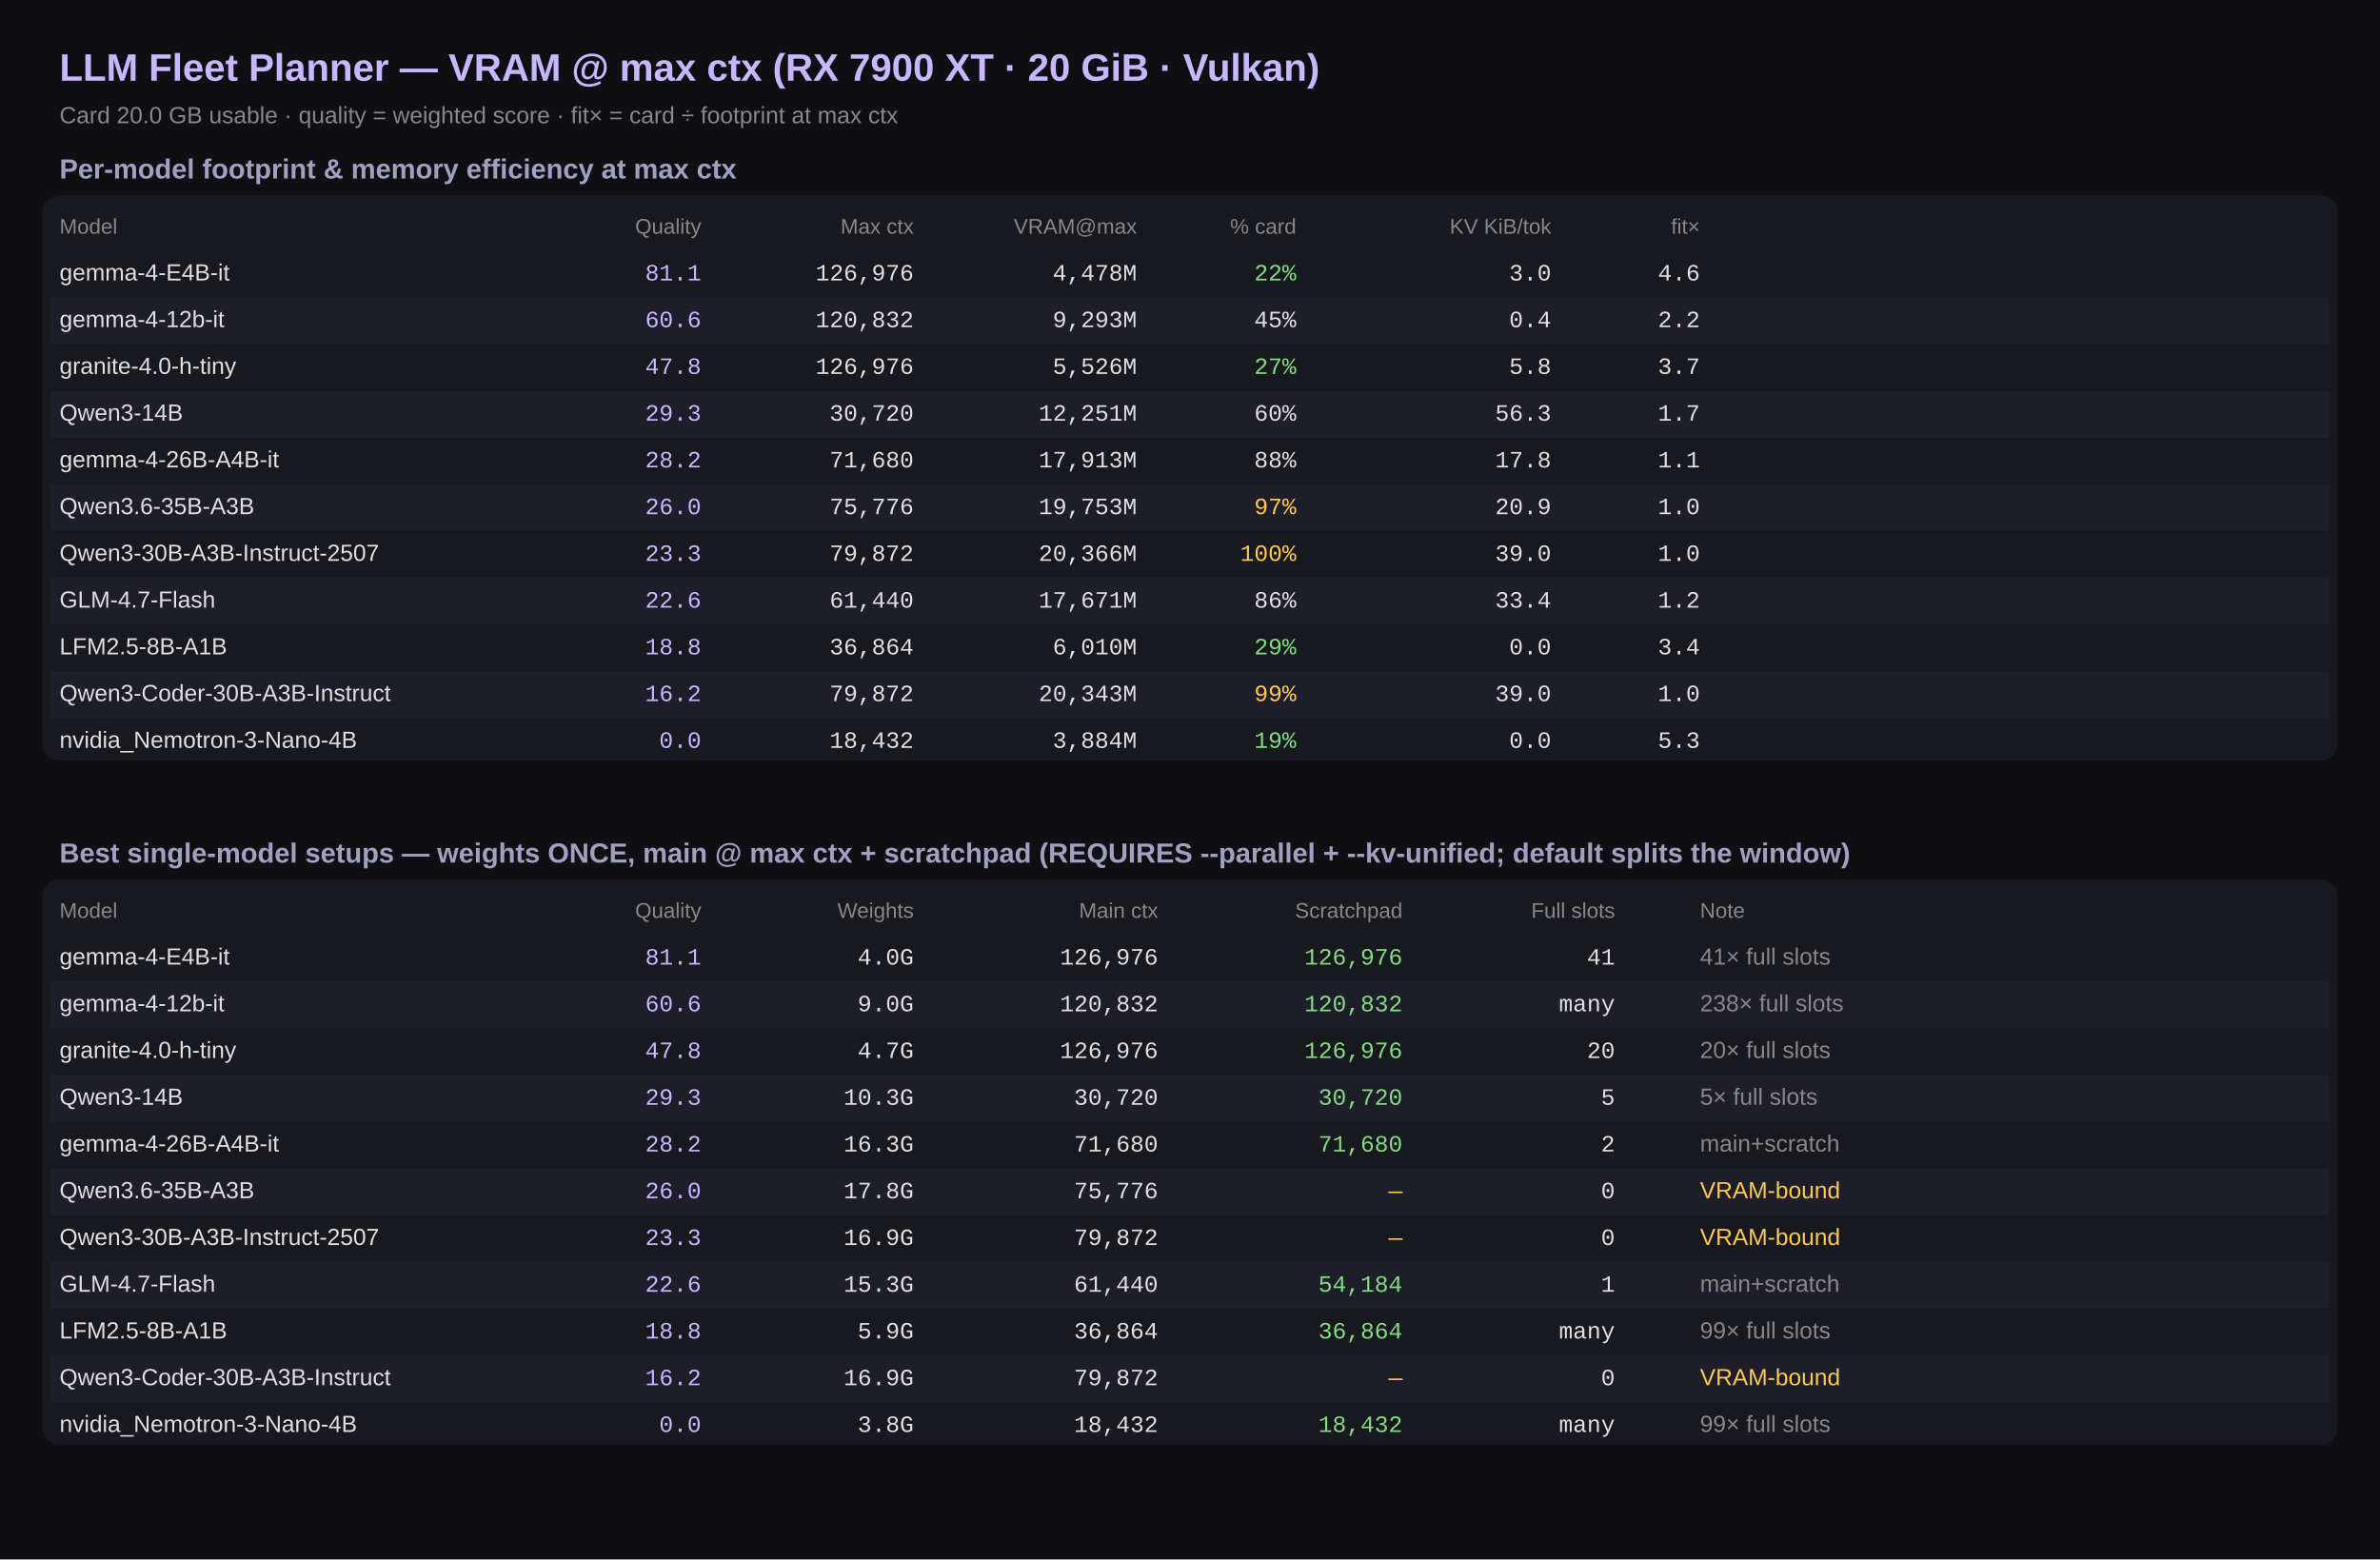
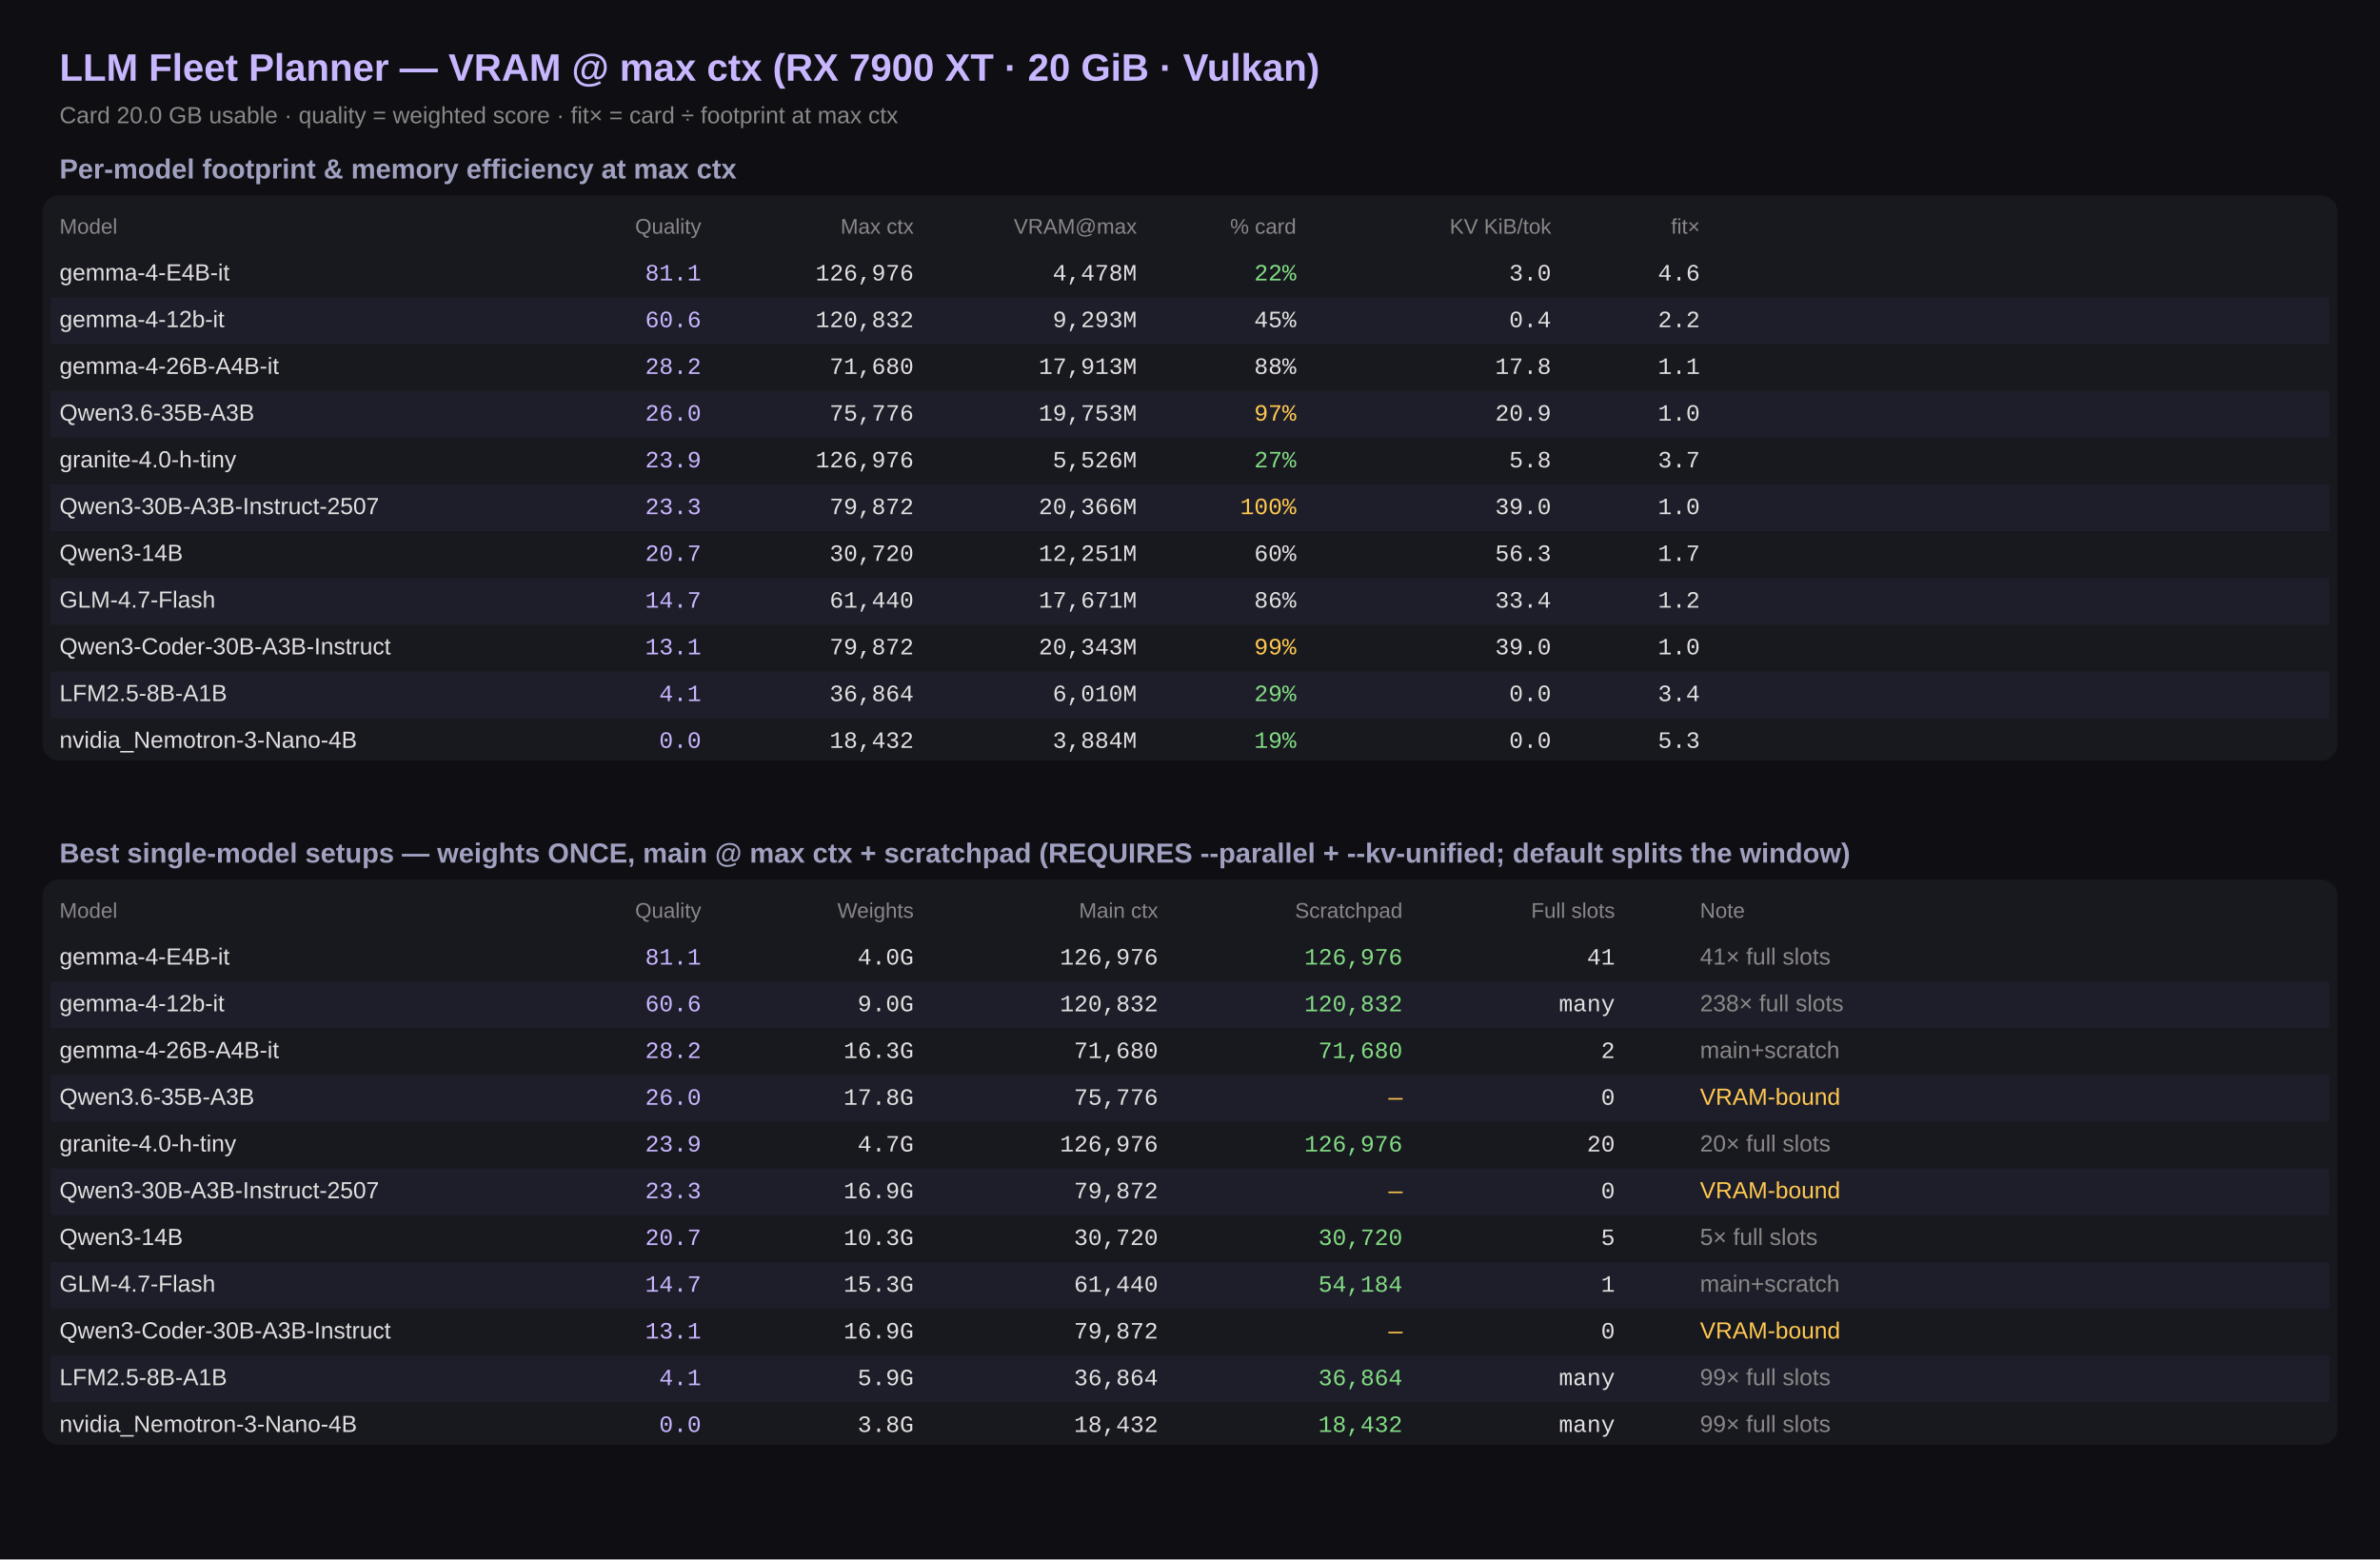
<svg xmlns="http://www.w3.org/2000/svg" width="1120" height="734">
  <rect width="1120" height="734" fill="#0f0f13" />
  <text x="28" y="38" fill="#c8b6ff" font-size="18" font-weight="700" text-anchor="start" font-family="'Segoe UI',Arial,sans-serif">LLM Fleet Planner — VRAM @ max ctx (RX 7900 XT · 20 GiB · Vulkan)</text>
  <text x="28" y="58" fill="#888" font-size="11" font-weight="normal" text-anchor="start" font-family="'Segoe UI',Arial,sans-serif">Card 20.0 GB usable · quality = weighted score · fit× = card ÷ footprint at max ctx</text>
  <text x="28" y="84" fill="#a0a0c0" font-size="13" font-weight="600" text-anchor="start" font-family="'Segoe UI',Arial,sans-serif">Per-model footprint &amp; memory efficiency at max ctx</text>
  <rect x="20" y="92" width="1080" height="266" fill="#18181f" rx="8" />
  <text x="28" y="110" fill="#888" font-size="10" font-weight="normal" text-anchor="start" font-family="'Segoe UI',Arial,sans-serif">Model</text>
  <text x="330" y="110" fill="#888" font-size="10" font-weight="normal" text-anchor="end" font-family="'Segoe UI',Arial,sans-serif">Quality</text>
  <text x="430" y="110" fill="#888" font-size="10" font-weight="normal" text-anchor="end" font-family="'Segoe UI',Arial,sans-serif">Max ctx</text>
  <text x="535" y="110" fill="#888" font-size="10" font-weight="normal" text-anchor="end" font-family="'Segoe UI',Arial,sans-serif">VRAM@max</text>
  <text x="610" y="110" fill="#888" font-size="10" font-weight="normal" text-anchor="end" font-family="'Segoe UI',Arial,sans-serif">% card</text>
  <text x="730" y="110" fill="#888" font-size="10" font-weight="normal" text-anchor="end" font-family="'Segoe UI',Arial,sans-serif">KV KiB/tok</text>
  <text x="800" y="110" fill="#888" font-size="10" font-weight="normal" text-anchor="end" font-family="'Segoe UI',Arial,sans-serif">fit×</text>
  <text x="28" y="132" fill="#e0e0e0" font-size="11" font-weight="normal" text-anchor="start" font-family="'Segoe UI',Arial,sans-serif">gemma-4-E4B-it</text>
  <text x="330" y="132" fill="#c8b6ff" font-size="11" font-weight="normal" text-anchor="end" font-family="'Consolas','Courier New',monospace">81.1</text>
  <text x="430" y="132" fill="#e0e0e0" font-size="11" font-weight="normal" text-anchor="end" font-family="'Consolas','Courier New',monospace">126,976</text>
  <text x="535" y="132" fill="#e0e0e0" font-size="11" font-weight="normal" text-anchor="end" font-family="'Consolas','Courier New',monospace">4,478M</text>
  <text x="610" y="132" fill="#82dc82" font-size="11" font-weight="normal" text-anchor="end" font-family="'Consolas','Courier New',monospace">22%</text>
  <text x="730" y="132" fill="#e0e0e0" font-size="11" font-weight="normal" text-anchor="end" font-family="'Consolas','Courier New',monospace">3.0</text>
  <text x="800" y="132" fill="#e0e0e0" font-size="11" font-weight="normal" text-anchor="end" font-family="'Consolas','Courier New',monospace">4.6</text>
  <rect x="24" y="140" width="1072" height="22" fill="#1e1e2a" rx="0" />
  <text x="28" y="154" fill="#e0e0e0" font-size="11" font-weight="normal" text-anchor="start" font-family="'Segoe UI',Arial,sans-serif">gemma-4-12b-it</text>
  <text x="330" y="154" fill="#c8b6ff" font-size="11" font-weight="normal" text-anchor="end" font-family="'Consolas','Courier New',monospace">60.6</text>
  <text x="430" y="154" fill="#e0e0e0" font-size="11" font-weight="normal" text-anchor="end" font-family="'Consolas','Courier New',monospace">120,832</text>
  <text x="535" y="154" fill="#e0e0e0" font-size="11" font-weight="normal" text-anchor="end" font-family="'Consolas','Courier New',monospace">9,293M</text>
  <text x="610" y="154" fill="#e0e0e0" font-size="11" font-weight="normal" text-anchor="end" font-family="'Consolas','Courier New',monospace">45%</text>
  <text x="730" y="154" fill="#e0e0e0" font-size="11" font-weight="normal" text-anchor="end" font-family="'Consolas','Courier New',monospace">0.4</text>
  <text x="800" y="154" fill="#e0e0e0" font-size="11" font-weight="normal" text-anchor="end" font-family="'Consolas','Courier New',monospace">2.2</text>
-   <text x="28" y="176" fill="#e0e0e0" font-size="11" font-weight="normal" text-anchor="start" font-family="'Segoe UI',Arial,sans-serif">granite-4.0-h-tiny</text>
-   <text x="330" y="176" fill="#c8b6ff" font-size="11" font-weight="normal" text-anchor="end" font-family="'Consolas','Courier New',monospace">47.8</text>
-   <text x="430" y="176" fill="#e0e0e0" font-size="11" font-weight="normal" text-anchor="end" font-family="'Consolas','Courier New',monospace">126,976</text>
-   <text x="535" y="176" fill="#e0e0e0" font-size="11" font-weight="normal" text-anchor="end" font-family="'Consolas','Courier New',monospace">5,526M</text>
-   <text x="610" y="176" fill="#82dc82" font-size="11" font-weight="normal" text-anchor="end" font-family="'Consolas','Courier New',monospace">27%</text>
-   <text x="730" y="176" fill="#e0e0e0" font-size="11" font-weight="normal" text-anchor="end" font-family="'Consolas','Courier New',monospace">5.8</text>
-   <text x="800" y="176" fill="#e0e0e0" font-size="11" font-weight="normal" text-anchor="end" font-family="'Consolas','Courier New',monospace">3.7</text>
+   <text x="28" y="176" fill="#e0e0e0" font-size="11" font-weight="normal" text-anchor="start" font-family="'Segoe UI',Arial,sans-serif">gemma-4-26B-A4B-it</text>
+   <text x="330" y="176" fill="#c8b6ff" font-size="11" font-weight="normal" text-anchor="end" font-family="'Consolas','Courier New',monospace">28.2</text>
+   <text x="430" y="176" fill="#e0e0e0" font-size="11" font-weight="normal" text-anchor="end" font-family="'Consolas','Courier New',monospace">71,680</text>
+   <text x="535" y="176" fill="#e0e0e0" font-size="11" font-weight="normal" text-anchor="end" font-family="'Consolas','Courier New',monospace">17,913M</text>
+   <text x="610" y="176" fill="#e0e0e0" font-size="11" font-weight="normal" text-anchor="end" font-family="'Consolas','Courier New',monospace">88%</text>
+   <text x="730" y="176" fill="#e0e0e0" font-size="11" font-weight="normal" text-anchor="end" font-family="'Consolas','Courier New',monospace">17.8</text>
+   <text x="800" y="176" fill="#e0e0e0" font-size="11" font-weight="normal" text-anchor="end" font-family="'Consolas','Courier New',monospace">1.1</text>
  <rect x="24" y="184" width="1072" height="22" fill="#1e1e2a" rx="0" />
-   <text x="28" y="198" fill="#e0e0e0" font-size="11" font-weight="normal" text-anchor="start" font-family="'Segoe UI',Arial,sans-serif">Qwen3-14B</text>
-   <text x="330" y="198" fill="#c8b6ff" font-size="11" font-weight="normal" text-anchor="end" font-family="'Consolas','Courier New',monospace">29.3</text>
-   <text x="430" y="198" fill="#e0e0e0" font-size="11" font-weight="normal" text-anchor="end" font-family="'Consolas','Courier New',monospace">30,720</text>
-   <text x="535" y="198" fill="#e0e0e0" font-size="11" font-weight="normal" text-anchor="end" font-family="'Consolas','Courier New',monospace">12,251M</text>
-   <text x="610" y="198" fill="#e0e0e0" font-size="11" font-weight="normal" text-anchor="end" font-family="'Consolas','Courier New',monospace">60%</text>
-   <text x="730" y="198" fill="#e0e0e0" font-size="11" font-weight="normal" text-anchor="end" font-family="'Consolas','Courier New',monospace">56.3</text>
-   <text x="800" y="198" fill="#e0e0e0" font-size="11" font-weight="normal" text-anchor="end" font-family="'Consolas','Courier New',monospace">1.7</text>
-   <text x="28" y="220" fill="#e0e0e0" font-size="11" font-weight="normal" text-anchor="start" font-family="'Segoe UI',Arial,sans-serif">gemma-4-26B-A4B-it</text>
-   <text x="330" y="220" fill="#c8b6ff" font-size="11" font-weight="normal" text-anchor="end" font-family="'Consolas','Courier New',monospace">28.2</text>
-   <text x="430" y="220" fill="#e0e0e0" font-size="11" font-weight="normal" text-anchor="end" font-family="'Consolas','Courier New',monospace">71,680</text>
-   <text x="535" y="220" fill="#e0e0e0" font-size="11" font-weight="normal" text-anchor="end" font-family="'Consolas','Courier New',monospace">17,913M</text>
-   <text x="610" y="220" fill="#e0e0e0" font-size="11" font-weight="normal" text-anchor="end" font-family="'Consolas','Courier New',monospace">88%</text>
-   <text x="730" y="220" fill="#e0e0e0" font-size="11" font-weight="normal" text-anchor="end" font-family="'Consolas','Courier New',monospace">17.8</text>
-   <text x="800" y="220" fill="#e0e0e0" font-size="11" font-weight="normal" text-anchor="end" font-family="'Consolas','Courier New',monospace">1.1</text>
+   <text x="28" y="198" fill="#e0e0e0" font-size="11" font-weight="normal" text-anchor="start" font-family="'Segoe UI',Arial,sans-serif">Qwen3.6-35B-A3B</text>
+   <text x="330" y="198" fill="#c8b6ff" font-size="11" font-weight="normal" text-anchor="end" font-family="'Consolas','Courier New',monospace">26.0</text>
+   <text x="430" y="198" fill="#e0e0e0" font-size="11" font-weight="normal" text-anchor="end" font-family="'Consolas','Courier New',monospace">75,776</text>
+   <text x="535" y="198" fill="#e0e0e0" font-size="11" font-weight="normal" text-anchor="end" font-family="'Consolas','Courier New',monospace">19,753M</text>
+   <text x="610" y="198" fill="#ffc850" font-size="11" font-weight="normal" text-anchor="end" font-family="'Consolas','Courier New',monospace">97%</text>
+   <text x="730" y="198" fill="#e0e0e0" font-size="11" font-weight="normal" text-anchor="end" font-family="'Consolas','Courier New',monospace">20.9</text>
+   <text x="800" y="198" fill="#e0e0e0" font-size="11" font-weight="normal" text-anchor="end" font-family="'Consolas','Courier New',monospace">1.0</text>
+   <text x="28" y="220" fill="#e0e0e0" font-size="11" font-weight="normal" text-anchor="start" font-family="'Segoe UI',Arial,sans-serif">granite-4.0-h-tiny</text>
+   <text x="330" y="220" fill="#c8b6ff" font-size="11" font-weight="normal" text-anchor="end" font-family="'Consolas','Courier New',monospace">23.9</text>
+   <text x="430" y="220" fill="#e0e0e0" font-size="11" font-weight="normal" text-anchor="end" font-family="'Consolas','Courier New',monospace">126,976</text>
+   <text x="535" y="220" fill="#e0e0e0" font-size="11" font-weight="normal" text-anchor="end" font-family="'Consolas','Courier New',monospace">5,526M</text>
+   <text x="610" y="220" fill="#82dc82" font-size="11" font-weight="normal" text-anchor="end" font-family="'Consolas','Courier New',monospace">27%</text>
+   <text x="730" y="220" fill="#e0e0e0" font-size="11" font-weight="normal" text-anchor="end" font-family="'Consolas','Courier New',monospace">5.8</text>
+   <text x="800" y="220" fill="#e0e0e0" font-size="11" font-weight="normal" text-anchor="end" font-family="'Consolas','Courier New',monospace">3.7</text>
  <rect x="24" y="228" width="1072" height="22" fill="#1e1e2a" rx="0" />
-   <text x="28" y="242" fill="#e0e0e0" font-size="11" font-weight="normal" text-anchor="start" font-family="'Segoe UI',Arial,sans-serif">Qwen3.6-35B-A3B</text>
-   <text x="330" y="242" fill="#c8b6ff" font-size="11" font-weight="normal" text-anchor="end" font-family="'Consolas','Courier New',monospace">26.0</text>
-   <text x="430" y="242" fill="#e0e0e0" font-size="11" font-weight="normal" text-anchor="end" font-family="'Consolas','Courier New',monospace">75,776</text>
-   <text x="535" y="242" fill="#e0e0e0" font-size="11" font-weight="normal" text-anchor="end" font-family="'Consolas','Courier New',monospace">19,753M</text>
-   <text x="610" y="242" fill="#ffc850" font-size="11" font-weight="normal" text-anchor="end" font-family="'Consolas','Courier New',monospace">97%</text>
-   <text x="730" y="242" fill="#e0e0e0" font-size="11" font-weight="normal" text-anchor="end" font-family="'Consolas','Courier New',monospace">20.9</text>
+   <text x="28" y="242" fill="#e0e0e0" font-size="11" font-weight="normal" text-anchor="start" font-family="'Segoe UI',Arial,sans-serif">Qwen3-30B-A3B-Instruct-2507</text>
+   <text x="330" y="242" fill="#c8b6ff" font-size="11" font-weight="normal" text-anchor="end" font-family="'Consolas','Courier New',monospace">23.3</text>
+   <text x="430" y="242" fill="#e0e0e0" font-size="11" font-weight="normal" text-anchor="end" font-family="'Consolas','Courier New',monospace">79,872</text>
+   <text x="535" y="242" fill="#e0e0e0" font-size="11" font-weight="normal" text-anchor="end" font-family="'Consolas','Courier New',monospace">20,366M</text>
+   <text x="610" y="242" fill="#ffc850" font-size="11" font-weight="normal" text-anchor="end" font-family="'Consolas','Courier New',monospace">100%</text>
+   <text x="730" y="242" fill="#e0e0e0" font-size="11" font-weight="normal" text-anchor="end" font-family="'Consolas','Courier New',monospace">39.0</text>
  <text x="800" y="242" fill="#e0e0e0" font-size="11" font-weight="normal" text-anchor="end" font-family="'Consolas','Courier New',monospace">1.0</text>
-   <text x="28" y="264" fill="#e0e0e0" font-size="11" font-weight="normal" text-anchor="start" font-family="'Segoe UI',Arial,sans-serif">Qwen3-30B-A3B-Instruct-2507</text>
-   <text x="330" y="264" fill="#c8b6ff" font-size="11" font-weight="normal" text-anchor="end" font-family="'Consolas','Courier New',monospace">23.3</text>
-   <text x="430" y="264" fill="#e0e0e0" font-size="11" font-weight="normal" text-anchor="end" font-family="'Consolas','Courier New',monospace">79,872</text>
-   <text x="535" y="264" fill="#e0e0e0" font-size="11" font-weight="normal" text-anchor="end" font-family="'Consolas','Courier New',monospace">20,366M</text>
-   <text x="610" y="264" fill="#ffc850" font-size="11" font-weight="normal" text-anchor="end" font-family="'Consolas','Courier New',monospace">100%</text>
-   <text x="730" y="264" fill="#e0e0e0" font-size="11" font-weight="normal" text-anchor="end" font-family="'Consolas','Courier New',monospace">39.0</text>
-   <text x="800" y="264" fill="#e0e0e0" font-size="11" font-weight="normal" text-anchor="end" font-family="'Consolas','Courier New',monospace">1.0</text>
+   <text x="28" y="264" fill="#e0e0e0" font-size="11" font-weight="normal" text-anchor="start" font-family="'Segoe UI',Arial,sans-serif">Qwen3-14B</text>
+   <text x="330" y="264" fill="#c8b6ff" font-size="11" font-weight="normal" text-anchor="end" font-family="'Consolas','Courier New',monospace">20.7</text>
+   <text x="430" y="264" fill="#e0e0e0" font-size="11" font-weight="normal" text-anchor="end" font-family="'Consolas','Courier New',monospace">30,720</text>
+   <text x="535" y="264" fill="#e0e0e0" font-size="11" font-weight="normal" text-anchor="end" font-family="'Consolas','Courier New',monospace">12,251M</text>
+   <text x="610" y="264" fill="#e0e0e0" font-size="11" font-weight="normal" text-anchor="end" font-family="'Consolas','Courier New',monospace">60%</text>
+   <text x="730" y="264" fill="#e0e0e0" font-size="11" font-weight="normal" text-anchor="end" font-family="'Consolas','Courier New',monospace">56.3</text>
+   <text x="800" y="264" fill="#e0e0e0" font-size="11" font-weight="normal" text-anchor="end" font-family="'Consolas','Courier New',monospace">1.7</text>
  <rect x="24" y="272" width="1072" height="22" fill="#1e1e2a" rx="0" />
  <text x="28" y="286" fill="#e0e0e0" font-size="11" font-weight="normal" text-anchor="start" font-family="'Segoe UI',Arial,sans-serif">GLM-4.7-Flash</text>
-   <text x="330" y="286" fill="#c8b6ff" font-size="11" font-weight="normal" text-anchor="end" font-family="'Consolas','Courier New',monospace">22.6</text>
+   <text x="330" y="286" fill="#c8b6ff" font-size="11" font-weight="normal" text-anchor="end" font-family="'Consolas','Courier New',monospace">14.7</text>
  <text x="430" y="286" fill="#e0e0e0" font-size="11" font-weight="normal" text-anchor="end" font-family="'Consolas','Courier New',monospace">61,440</text>
  <text x="535" y="286" fill="#e0e0e0" font-size="11" font-weight="normal" text-anchor="end" font-family="'Consolas','Courier New',monospace">17,671M</text>
  <text x="610" y="286" fill="#e0e0e0" font-size="11" font-weight="normal" text-anchor="end" font-family="'Consolas','Courier New',monospace">86%</text>
  <text x="730" y="286" fill="#e0e0e0" font-size="11" font-weight="normal" text-anchor="end" font-family="'Consolas','Courier New',monospace">33.4</text>
  <text x="800" y="286" fill="#e0e0e0" font-size="11" font-weight="normal" text-anchor="end" font-family="'Consolas','Courier New',monospace">1.2</text>
-   <text x="28" y="308" fill="#e0e0e0" font-size="11" font-weight="normal" text-anchor="start" font-family="'Segoe UI',Arial,sans-serif">LFM2.5-8B-A1B</text>
-   <text x="330" y="308" fill="#c8b6ff" font-size="11" font-weight="normal" text-anchor="end" font-family="'Consolas','Courier New',monospace">18.8</text>
-   <text x="430" y="308" fill="#e0e0e0" font-size="11" font-weight="normal" text-anchor="end" font-family="'Consolas','Courier New',monospace">36,864</text>
-   <text x="535" y="308" fill="#e0e0e0" font-size="11" font-weight="normal" text-anchor="end" font-family="'Consolas','Courier New',monospace">6,010M</text>
-   <text x="610" y="308" fill="#82dc82" font-size="11" font-weight="normal" text-anchor="end" font-family="'Consolas','Courier New',monospace">29%</text>
-   <text x="730" y="308" fill="#e0e0e0" font-size="11" font-weight="normal" text-anchor="end" font-family="'Consolas','Courier New',monospace">0.0</text>
-   <text x="800" y="308" fill="#e0e0e0" font-size="11" font-weight="normal" text-anchor="end" font-family="'Consolas','Courier New',monospace">3.4</text>
+   <text x="28" y="308" fill="#e0e0e0" font-size="11" font-weight="normal" text-anchor="start" font-family="'Segoe UI',Arial,sans-serif">Qwen3-Coder-30B-A3B-Instruct</text>
+   <text x="330" y="308" fill="#c8b6ff" font-size="11" font-weight="normal" text-anchor="end" font-family="'Consolas','Courier New',monospace">13.1</text>
+   <text x="430" y="308" fill="#e0e0e0" font-size="11" font-weight="normal" text-anchor="end" font-family="'Consolas','Courier New',monospace">79,872</text>
+   <text x="535" y="308" fill="#e0e0e0" font-size="11" font-weight="normal" text-anchor="end" font-family="'Consolas','Courier New',monospace">20,343M</text>
+   <text x="610" y="308" fill="#ffc850" font-size="11" font-weight="normal" text-anchor="end" font-family="'Consolas','Courier New',monospace">99%</text>
+   <text x="730" y="308" fill="#e0e0e0" font-size="11" font-weight="normal" text-anchor="end" font-family="'Consolas','Courier New',monospace">39.0</text>
+   <text x="800" y="308" fill="#e0e0e0" font-size="11" font-weight="normal" text-anchor="end" font-family="'Consolas','Courier New',monospace">1.0</text>
  <rect x="24" y="316" width="1072" height="22" fill="#1e1e2a" rx="0" />
-   <text x="28" y="330" fill="#e0e0e0" font-size="11" font-weight="normal" text-anchor="start" font-family="'Segoe UI',Arial,sans-serif">Qwen3-Coder-30B-A3B-Instruct</text>
-   <text x="330" y="330" fill="#c8b6ff" font-size="11" font-weight="normal" text-anchor="end" font-family="'Consolas','Courier New',monospace">16.2</text>
-   <text x="430" y="330" fill="#e0e0e0" font-size="11" font-weight="normal" text-anchor="end" font-family="'Consolas','Courier New',monospace">79,872</text>
-   <text x="535" y="330" fill="#e0e0e0" font-size="11" font-weight="normal" text-anchor="end" font-family="'Consolas','Courier New',monospace">20,343M</text>
-   <text x="610" y="330" fill="#ffc850" font-size="11" font-weight="normal" text-anchor="end" font-family="'Consolas','Courier New',monospace">99%</text>
-   <text x="730" y="330" fill="#e0e0e0" font-size="11" font-weight="normal" text-anchor="end" font-family="'Consolas','Courier New',monospace">39.0</text>
-   <text x="800" y="330" fill="#e0e0e0" font-size="11" font-weight="normal" text-anchor="end" font-family="'Consolas','Courier New',monospace">1.0</text>
+   <text x="28" y="330" fill="#e0e0e0" font-size="11" font-weight="normal" text-anchor="start" font-family="'Segoe UI',Arial,sans-serif">LFM2.5-8B-A1B</text>
+   <text x="330" y="330" fill="#c8b6ff" font-size="11" font-weight="normal" text-anchor="end" font-family="'Consolas','Courier New',monospace">4.1</text>
+   <text x="430" y="330" fill="#e0e0e0" font-size="11" font-weight="normal" text-anchor="end" font-family="'Consolas','Courier New',monospace">36,864</text>
+   <text x="535" y="330" fill="#e0e0e0" font-size="11" font-weight="normal" text-anchor="end" font-family="'Consolas','Courier New',monospace">6,010M</text>
+   <text x="610" y="330" fill="#82dc82" font-size="11" font-weight="normal" text-anchor="end" font-family="'Consolas','Courier New',monospace">29%</text>
+   <text x="730" y="330" fill="#e0e0e0" font-size="11" font-weight="normal" text-anchor="end" font-family="'Consolas','Courier New',monospace">0.0</text>
+   <text x="800" y="330" fill="#e0e0e0" font-size="11" font-weight="normal" text-anchor="end" font-family="'Consolas','Courier New',monospace">3.4</text>
  <text x="28" y="352" fill="#e0e0e0" font-size="11" font-weight="normal" text-anchor="start" font-family="'Segoe UI',Arial,sans-serif">nvidia_Nemotron-3-Nano-4B</text>
  <text x="330" y="352" fill="#c8b6ff" font-size="11" font-weight="normal" text-anchor="end" font-family="'Consolas','Courier New',monospace">0.0</text>
  <text x="430" y="352" fill="#e0e0e0" font-size="11" font-weight="normal" text-anchor="end" font-family="'Consolas','Courier New',monospace">18,432</text>
  <text x="535" y="352" fill="#e0e0e0" font-size="11" font-weight="normal" text-anchor="end" font-family="'Consolas','Courier New',monospace">3,884M</text>
  <text x="610" y="352" fill="#82dc82" font-size="11" font-weight="normal" text-anchor="end" font-family="'Consolas','Courier New',monospace">19%</text>
  <text x="730" y="352" fill="#e0e0e0" font-size="11" font-weight="normal" text-anchor="end" font-family="'Consolas','Courier New',monospace">0.0</text>
  <text x="800" y="352" fill="#e0e0e0" font-size="11" font-weight="normal" text-anchor="end" font-family="'Consolas','Courier New',monospace">5.3</text>
  <text x="28" y="406" fill="#a0a0c0" font-size="13" font-weight="600" text-anchor="start" font-family="'Segoe UI',Arial,sans-serif">Best single-model setups — weights ONCE, main @ max ctx + scratchpad (REQUIRES --parallel + --kv-unified; default splits the window)</text>
  <rect x="20" y="414" width="1080" height="266" fill="#18181f" rx="8" />
  <text x="28" y="432" fill="#888" font-size="10" font-weight="normal" text-anchor="start" font-family="'Segoe UI',Arial,sans-serif">Model</text>
  <text x="330" y="432" fill="#888" font-size="10" font-weight="normal" text-anchor="end" font-family="'Segoe UI',Arial,sans-serif">Quality</text>
  <text x="430" y="432" fill="#888" font-size="10" font-weight="normal" text-anchor="end" font-family="'Segoe UI',Arial,sans-serif">Weights</text>
  <text x="545" y="432" fill="#888" font-size="10" font-weight="normal" text-anchor="end" font-family="'Segoe UI',Arial,sans-serif">Main ctx</text>
  <text x="660" y="432" fill="#888" font-size="10" font-weight="normal" text-anchor="end" font-family="'Segoe UI',Arial,sans-serif">Scratchpad</text>
  <text x="760" y="432" fill="#888" font-size="10" font-weight="normal" text-anchor="end" font-family="'Segoe UI',Arial,sans-serif">Full slots</text>
  <text x="800" y="432" fill="#888" font-size="10" font-weight="normal" text-anchor="start" font-family="'Segoe UI',Arial,sans-serif">Note</text>
  <text x="28" y="454" fill="#e0e0e0" font-size="11" font-weight="normal" text-anchor="start" font-family="'Segoe UI',Arial,sans-serif">gemma-4-E4B-it</text>
  <text x="330" y="454" fill="#c8b6ff" font-size="11" font-weight="normal" text-anchor="end" font-family="'Consolas','Courier New',monospace">81.1</text>
  <text x="430" y="454" fill="#e0e0e0" font-size="11" font-weight="normal" text-anchor="end" font-family="'Consolas','Courier New',monospace">4.0G</text>
  <text x="545" y="454" fill="#e0e0e0" font-size="11" font-weight="normal" text-anchor="end" font-family="'Consolas','Courier New',monospace">126,976</text>
  <text x="660" y="454" fill="#82dc82" font-size="11" font-weight="normal" text-anchor="end" font-family="'Consolas','Courier New',monospace">126,976</text>
  <text x="760" y="454" fill="#e0e0e0" font-size="11" font-weight="normal" text-anchor="end" font-family="'Consolas','Courier New',monospace">41</text>
  <text x="800" y="454" fill="#888" font-size="11" font-weight="normal" text-anchor="start" font-family="'Segoe UI',Arial,sans-serif">41× full slots</text>
  <rect x="24" y="462" width="1072" height="22" fill="#1e1e2a" rx="0" />
  <text x="28" y="476" fill="#e0e0e0" font-size="11" font-weight="normal" text-anchor="start" font-family="'Segoe UI',Arial,sans-serif">gemma-4-12b-it</text>
  <text x="330" y="476" fill="#c8b6ff" font-size="11" font-weight="normal" text-anchor="end" font-family="'Consolas','Courier New',monospace">60.6</text>
  <text x="430" y="476" fill="#e0e0e0" font-size="11" font-weight="normal" text-anchor="end" font-family="'Consolas','Courier New',monospace">9.0G</text>
  <text x="545" y="476" fill="#e0e0e0" font-size="11" font-weight="normal" text-anchor="end" font-family="'Consolas','Courier New',monospace">120,832</text>
  <text x="660" y="476" fill="#82dc82" font-size="11" font-weight="normal" text-anchor="end" font-family="'Consolas','Courier New',monospace">120,832</text>
  <text x="760" y="476" fill="#e0e0e0" font-size="11" font-weight="normal" text-anchor="end" font-family="'Consolas','Courier New',monospace">many</text>
  <text x="800" y="476" fill="#888" font-size="11" font-weight="normal" text-anchor="start" font-family="'Segoe UI',Arial,sans-serif">238× full slots</text>
-   <text x="28" y="498" fill="#e0e0e0" font-size="11" font-weight="normal" text-anchor="start" font-family="'Segoe UI',Arial,sans-serif">granite-4.0-h-tiny</text>
-   <text x="330" y="498" fill="#c8b6ff" font-size="11" font-weight="normal" text-anchor="end" font-family="'Consolas','Courier New',monospace">47.8</text>
-   <text x="430" y="498" fill="#e0e0e0" font-size="11" font-weight="normal" text-anchor="end" font-family="'Consolas','Courier New',monospace">4.7G</text>
-   <text x="545" y="498" fill="#e0e0e0" font-size="11" font-weight="normal" text-anchor="end" font-family="'Consolas','Courier New',monospace">126,976</text>
-   <text x="660" y="498" fill="#82dc82" font-size="11" font-weight="normal" text-anchor="end" font-family="'Consolas','Courier New',monospace">126,976</text>
-   <text x="760" y="498" fill="#e0e0e0" font-size="11" font-weight="normal" text-anchor="end" font-family="'Consolas','Courier New',monospace">20</text>
-   <text x="800" y="498" fill="#888" font-size="11" font-weight="normal" text-anchor="start" font-family="'Segoe UI',Arial,sans-serif">20× full slots</text>
+   <text x="28" y="498" fill="#e0e0e0" font-size="11" font-weight="normal" text-anchor="start" font-family="'Segoe UI',Arial,sans-serif">gemma-4-26B-A4B-it</text>
+   <text x="330" y="498" fill="#c8b6ff" font-size="11" font-weight="normal" text-anchor="end" font-family="'Consolas','Courier New',monospace">28.2</text>
+   <text x="430" y="498" fill="#e0e0e0" font-size="11" font-weight="normal" text-anchor="end" font-family="'Consolas','Courier New',monospace">16.3G</text>
+   <text x="545" y="498" fill="#e0e0e0" font-size="11" font-weight="normal" text-anchor="end" font-family="'Consolas','Courier New',monospace">71,680</text>
+   <text x="660" y="498" fill="#82dc82" font-size="11" font-weight="normal" text-anchor="end" font-family="'Consolas','Courier New',monospace">71,680</text>
+   <text x="760" y="498" fill="#e0e0e0" font-size="11" font-weight="normal" text-anchor="end" font-family="'Consolas','Courier New',monospace">2</text>
+   <text x="800" y="498" fill="#888" font-size="11" font-weight="normal" text-anchor="start" font-family="'Segoe UI',Arial,sans-serif">main+scratch</text>
  <rect x="24" y="506" width="1072" height="22" fill="#1e1e2a" rx="0" />
-   <text x="28" y="520" fill="#e0e0e0" font-size="11" font-weight="normal" text-anchor="start" font-family="'Segoe UI',Arial,sans-serif">Qwen3-14B</text>
-   <text x="330" y="520" fill="#c8b6ff" font-size="11" font-weight="normal" text-anchor="end" font-family="'Consolas','Courier New',monospace">29.3</text>
-   <text x="430" y="520" fill="#e0e0e0" font-size="11" font-weight="normal" text-anchor="end" font-family="'Consolas','Courier New',monospace">10.3G</text>
-   <text x="545" y="520" fill="#e0e0e0" font-size="11" font-weight="normal" text-anchor="end" font-family="'Consolas','Courier New',monospace">30,720</text>
-   <text x="660" y="520" fill="#82dc82" font-size="11" font-weight="normal" text-anchor="end" font-family="'Consolas','Courier New',monospace">30,720</text>
-   <text x="760" y="520" fill="#e0e0e0" font-size="11" font-weight="normal" text-anchor="end" font-family="'Consolas','Courier New',monospace">5</text>
-   <text x="800" y="520" fill="#888" font-size="11" font-weight="normal" text-anchor="start" font-family="'Segoe UI',Arial,sans-serif">5× full slots</text>
-   <text x="28" y="542" fill="#e0e0e0" font-size="11" font-weight="normal" text-anchor="start" font-family="'Segoe UI',Arial,sans-serif">gemma-4-26B-A4B-it</text>
-   <text x="330" y="542" fill="#c8b6ff" font-size="11" font-weight="normal" text-anchor="end" font-family="'Consolas','Courier New',monospace">28.2</text>
-   <text x="430" y="542" fill="#e0e0e0" font-size="11" font-weight="normal" text-anchor="end" font-family="'Consolas','Courier New',monospace">16.3G</text>
-   <text x="545" y="542" fill="#e0e0e0" font-size="11" font-weight="normal" text-anchor="end" font-family="'Consolas','Courier New',monospace">71,680</text>
-   <text x="660" y="542" fill="#82dc82" font-size="11" font-weight="normal" text-anchor="end" font-family="'Consolas','Courier New',monospace">71,680</text>
-   <text x="760" y="542" fill="#e0e0e0" font-size="11" font-weight="normal" text-anchor="end" font-family="'Consolas','Courier New',monospace">2</text>
-   <text x="800" y="542" fill="#888" font-size="11" font-weight="normal" text-anchor="start" font-family="'Segoe UI',Arial,sans-serif">main+scratch</text>
+   <text x="28" y="520" fill="#e0e0e0" font-size="11" font-weight="normal" text-anchor="start" font-family="'Segoe UI',Arial,sans-serif">Qwen3.6-35B-A3B</text>
+   <text x="330" y="520" fill="#c8b6ff" font-size="11" font-weight="normal" text-anchor="end" font-family="'Consolas','Courier New',monospace">26.0</text>
+   <text x="430" y="520" fill="#e0e0e0" font-size="11" font-weight="normal" text-anchor="end" font-family="'Consolas','Courier New',monospace">17.8G</text>
+   <text x="545" y="520" fill="#e0e0e0" font-size="11" font-weight="normal" text-anchor="end" font-family="'Consolas','Courier New',monospace">75,776</text>
+   <text x="660" y="520" fill="#ffc850" font-size="11" font-weight="normal" text-anchor="end" font-family="'Consolas','Courier New',monospace">—</text>
+   <text x="760" y="520" fill="#e0e0e0" font-size="11" font-weight="normal" text-anchor="end" font-family="'Consolas','Courier New',monospace">0</text>
+   <text x="800" y="520" fill="#ffc850" font-size="11" font-weight="normal" text-anchor="start" font-family="'Segoe UI',Arial,sans-serif">VRAM-bound</text>
+   <text x="28" y="542" fill="#e0e0e0" font-size="11" font-weight="normal" text-anchor="start" font-family="'Segoe UI',Arial,sans-serif">granite-4.0-h-tiny</text>
+   <text x="330" y="542" fill="#c8b6ff" font-size="11" font-weight="normal" text-anchor="end" font-family="'Consolas','Courier New',monospace">23.9</text>
+   <text x="430" y="542" fill="#e0e0e0" font-size="11" font-weight="normal" text-anchor="end" font-family="'Consolas','Courier New',monospace">4.7G</text>
+   <text x="545" y="542" fill="#e0e0e0" font-size="11" font-weight="normal" text-anchor="end" font-family="'Consolas','Courier New',monospace">126,976</text>
+   <text x="660" y="542" fill="#82dc82" font-size="11" font-weight="normal" text-anchor="end" font-family="'Consolas','Courier New',monospace">126,976</text>
+   <text x="760" y="542" fill="#e0e0e0" font-size="11" font-weight="normal" text-anchor="end" font-family="'Consolas','Courier New',monospace">20</text>
+   <text x="800" y="542" fill="#888" font-size="11" font-weight="normal" text-anchor="start" font-family="'Segoe UI',Arial,sans-serif">20× full slots</text>
  <rect x="24" y="550" width="1072" height="22" fill="#1e1e2a" rx="0" />
-   <text x="28" y="564" fill="#e0e0e0" font-size="11" font-weight="normal" text-anchor="start" font-family="'Segoe UI',Arial,sans-serif">Qwen3.6-35B-A3B</text>
-   <text x="330" y="564" fill="#c8b6ff" font-size="11" font-weight="normal" text-anchor="end" font-family="'Consolas','Courier New',monospace">26.0</text>
-   <text x="430" y="564" fill="#e0e0e0" font-size="11" font-weight="normal" text-anchor="end" font-family="'Consolas','Courier New',monospace">17.8G</text>
-   <text x="545" y="564" fill="#e0e0e0" font-size="11" font-weight="normal" text-anchor="end" font-family="'Consolas','Courier New',monospace">75,776</text>
+   <text x="28" y="564" fill="#e0e0e0" font-size="11" font-weight="normal" text-anchor="start" font-family="'Segoe UI',Arial,sans-serif">Qwen3-30B-A3B-Instruct-2507</text>
+   <text x="330" y="564" fill="#c8b6ff" font-size="11" font-weight="normal" text-anchor="end" font-family="'Consolas','Courier New',monospace">23.3</text>
+   <text x="430" y="564" fill="#e0e0e0" font-size="11" font-weight="normal" text-anchor="end" font-family="'Consolas','Courier New',monospace">16.9G</text>
+   <text x="545" y="564" fill="#e0e0e0" font-size="11" font-weight="normal" text-anchor="end" font-family="'Consolas','Courier New',monospace">79,872</text>
  <text x="660" y="564" fill="#ffc850" font-size="11" font-weight="normal" text-anchor="end" font-family="'Consolas','Courier New',monospace">—</text>
  <text x="760" y="564" fill="#e0e0e0" font-size="11" font-weight="normal" text-anchor="end" font-family="'Consolas','Courier New',monospace">0</text>
  <text x="800" y="564" fill="#ffc850" font-size="11" font-weight="normal" text-anchor="start" font-family="'Segoe UI',Arial,sans-serif">VRAM-bound</text>
-   <text x="28" y="586" fill="#e0e0e0" font-size="11" font-weight="normal" text-anchor="start" font-family="'Segoe UI',Arial,sans-serif">Qwen3-30B-A3B-Instruct-2507</text>
-   <text x="330" y="586" fill="#c8b6ff" font-size="11" font-weight="normal" text-anchor="end" font-family="'Consolas','Courier New',monospace">23.3</text>
-   <text x="430" y="586" fill="#e0e0e0" font-size="11" font-weight="normal" text-anchor="end" font-family="'Consolas','Courier New',monospace">16.9G</text>
-   <text x="545" y="586" fill="#e0e0e0" font-size="11" font-weight="normal" text-anchor="end" font-family="'Consolas','Courier New',monospace">79,872</text>
-   <text x="660" y="586" fill="#ffc850" font-size="11" font-weight="normal" text-anchor="end" font-family="'Consolas','Courier New',monospace">—</text>
-   <text x="760" y="586" fill="#e0e0e0" font-size="11" font-weight="normal" text-anchor="end" font-family="'Consolas','Courier New',monospace">0</text>
-   <text x="800" y="586" fill="#ffc850" font-size="11" font-weight="normal" text-anchor="start" font-family="'Segoe UI',Arial,sans-serif">VRAM-bound</text>
+   <text x="28" y="586" fill="#e0e0e0" font-size="11" font-weight="normal" text-anchor="start" font-family="'Segoe UI',Arial,sans-serif">Qwen3-14B</text>
+   <text x="330" y="586" fill="#c8b6ff" font-size="11" font-weight="normal" text-anchor="end" font-family="'Consolas','Courier New',monospace">20.7</text>
+   <text x="430" y="586" fill="#e0e0e0" font-size="11" font-weight="normal" text-anchor="end" font-family="'Consolas','Courier New',monospace">10.3G</text>
+   <text x="545" y="586" fill="#e0e0e0" font-size="11" font-weight="normal" text-anchor="end" font-family="'Consolas','Courier New',monospace">30,720</text>
+   <text x="660" y="586" fill="#82dc82" font-size="11" font-weight="normal" text-anchor="end" font-family="'Consolas','Courier New',monospace">30,720</text>
+   <text x="760" y="586" fill="#e0e0e0" font-size="11" font-weight="normal" text-anchor="end" font-family="'Consolas','Courier New',monospace">5</text>
+   <text x="800" y="586" fill="#888" font-size="11" font-weight="normal" text-anchor="start" font-family="'Segoe UI',Arial,sans-serif">5× full slots</text>
  <rect x="24" y="594" width="1072" height="22" fill="#1e1e2a" rx="0" />
  <text x="28" y="608" fill="#e0e0e0" font-size="11" font-weight="normal" text-anchor="start" font-family="'Segoe UI',Arial,sans-serif">GLM-4.7-Flash</text>
-   <text x="330" y="608" fill="#c8b6ff" font-size="11" font-weight="normal" text-anchor="end" font-family="'Consolas','Courier New',monospace">22.6</text>
+   <text x="330" y="608" fill="#c8b6ff" font-size="11" font-weight="normal" text-anchor="end" font-family="'Consolas','Courier New',monospace">14.7</text>
  <text x="430" y="608" fill="#e0e0e0" font-size="11" font-weight="normal" text-anchor="end" font-family="'Consolas','Courier New',monospace">15.3G</text>
  <text x="545" y="608" fill="#e0e0e0" font-size="11" font-weight="normal" text-anchor="end" font-family="'Consolas','Courier New',monospace">61,440</text>
  <text x="660" y="608" fill="#82dc82" font-size="11" font-weight="normal" text-anchor="end" font-family="'Consolas','Courier New',monospace">54,184</text>
  <text x="760" y="608" fill="#e0e0e0" font-size="11" font-weight="normal" text-anchor="end" font-family="'Consolas','Courier New',monospace">1</text>
  <text x="800" y="608" fill="#888" font-size="11" font-weight="normal" text-anchor="start" font-family="'Segoe UI',Arial,sans-serif">main+scratch</text>
-   <text x="28" y="630" fill="#e0e0e0" font-size="11" font-weight="normal" text-anchor="start" font-family="'Segoe UI',Arial,sans-serif">LFM2.5-8B-A1B</text>
-   <text x="330" y="630" fill="#c8b6ff" font-size="11" font-weight="normal" text-anchor="end" font-family="'Consolas','Courier New',monospace">18.8</text>
-   <text x="430" y="630" fill="#e0e0e0" font-size="11" font-weight="normal" text-anchor="end" font-family="'Consolas','Courier New',monospace">5.9G</text>
-   <text x="545" y="630" fill="#e0e0e0" font-size="11" font-weight="normal" text-anchor="end" font-family="'Consolas','Courier New',monospace">36,864</text>
-   <text x="660" y="630" fill="#82dc82" font-size="11" font-weight="normal" text-anchor="end" font-family="'Consolas','Courier New',monospace">36,864</text>
-   <text x="760" y="630" fill="#e0e0e0" font-size="11" font-weight="normal" text-anchor="end" font-family="'Consolas','Courier New',monospace">many</text>
-   <text x="800" y="630" fill="#888" font-size="11" font-weight="normal" text-anchor="start" font-family="'Segoe UI',Arial,sans-serif">99× full slots</text>
+   <text x="28" y="630" fill="#e0e0e0" font-size="11" font-weight="normal" text-anchor="start" font-family="'Segoe UI',Arial,sans-serif">Qwen3-Coder-30B-A3B-Instruct</text>
+   <text x="330" y="630" fill="#c8b6ff" font-size="11" font-weight="normal" text-anchor="end" font-family="'Consolas','Courier New',monospace">13.1</text>
+   <text x="430" y="630" fill="#e0e0e0" font-size="11" font-weight="normal" text-anchor="end" font-family="'Consolas','Courier New',monospace">16.9G</text>
+   <text x="545" y="630" fill="#e0e0e0" font-size="11" font-weight="normal" text-anchor="end" font-family="'Consolas','Courier New',monospace">79,872</text>
+   <text x="660" y="630" fill="#ffc850" font-size="11" font-weight="normal" text-anchor="end" font-family="'Consolas','Courier New',monospace">—</text>
+   <text x="760" y="630" fill="#e0e0e0" font-size="11" font-weight="normal" text-anchor="end" font-family="'Consolas','Courier New',monospace">0</text>
+   <text x="800" y="630" fill="#ffc850" font-size="11" font-weight="normal" text-anchor="start" font-family="'Segoe UI',Arial,sans-serif">VRAM-bound</text>
  <rect x="24" y="638" width="1072" height="22" fill="#1e1e2a" rx="0" />
-   <text x="28" y="652" fill="#e0e0e0" font-size="11" font-weight="normal" text-anchor="start" font-family="'Segoe UI',Arial,sans-serif">Qwen3-Coder-30B-A3B-Instruct</text>
-   <text x="330" y="652" fill="#c8b6ff" font-size="11" font-weight="normal" text-anchor="end" font-family="'Consolas','Courier New',monospace">16.2</text>
-   <text x="430" y="652" fill="#e0e0e0" font-size="11" font-weight="normal" text-anchor="end" font-family="'Consolas','Courier New',monospace">16.9G</text>
-   <text x="545" y="652" fill="#e0e0e0" font-size="11" font-weight="normal" text-anchor="end" font-family="'Consolas','Courier New',monospace">79,872</text>
-   <text x="660" y="652" fill="#ffc850" font-size="11" font-weight="normal" text-anchor="end" font-family="'Consolas','Courier New',monospace">—</text>
-   <text x="760" y="652" fill="#e0e0e0" font-size="11" font-weight="normal" text-anchor="end" font-family="'Consolas','Courier New',monospace">0</text>
-   <text x="800" y="652" fill="#ffc850" font-size="11" font-weight="normal" text-anchor="start" font-family="'Segoe UI',Arial,sans-serif">VRAM-bound</text>
+   <text x="28" y="652" fill="#e0e0e0" font-size="11" font-weight="normal" text-anchor="start" font-family="'Segoe UI',Arial,sans-serif">LFM2.5-8B-A1B</text>
+   <text x="330" y="652" fill="#c8b6ff" font-size="11" font-weight="normal" text-anchor="end" font-family="'Consolas','Courier New',monospace">4.1</text>
+   <text x="430" y="652" fill="#e0e0e0" font-size="11" font-weight="normal" text-anchor="end" font-family="'Consolas','Courier New',monospace">5.9G</text>
+   <text x="545" y="652" fill="#e0e0e0" font-size="11" font-weight="normal" text-anchor="end" font-family="'Consolas','Courier New',monospace">36,864</text>
+   <text x="660" y="652" fill="#82dc82" font-size="11" font-weight="normal" text-anchor="end" font-family="'Consolas','Courier New',monospace">36,864</text>
+   <text x="760" y="652" fill="#e0e0e0" font-size="11" font-weight="normal" text-anchor="end" font-family="'Consolas','Courier New',monospace">many</text>
+   <text x="800" y="652" fill="#888" font-size="11" font-weight="normal" text-anchor="start" font-family="'Segoe UI',Arial,sans-serif">99× full slots</text>
  <text x="28" y="674" fill="#e0e0e0" font-size="11" font-weight="normal" text-anchor="start" font-family="'Segoe UI',Arial,sans-serif">nvidia_Nemotron-3-Nano-4B</text>
  <text x="330" y="674" fill="#c8b6ff" font-size="11" font-weight="normal" text-anchor="end" font-family="'Consolas','Courier New',monospace">0.0</text>
  <text x="430" y="674" fill="#e0e0e0" font-size="11" font-weight="normal" text-anchor="end" font-family="'Consolas','Courier New',monospace">3.8G</text>
  <text x="545" y="674" fill="#e0e0e0" font-size="11" font-weight="normal" text-anchor="end" font-family="'Consolas','Courier New',monospace">18,432</text>
  <text x="660" y="674" fill="#82dc82" font-size="11" font-weight="normal" text-anchor="end" font-family="'Consolas','Courier New',monospace">18,432</text>
  <text x="760" y="674" fill="#e0e0e0" font-size="11" font-weight="normal" text-anchor="end" font-family="'Consolas','Courier New',monospace">many</text>
  <text x="800" y="674" fill="#888" font-size="11" font-weight="normal" text-anchor="start" font-family="'Segoe UI',Arial,sans-serif">99× full slots</text>
</svg>
